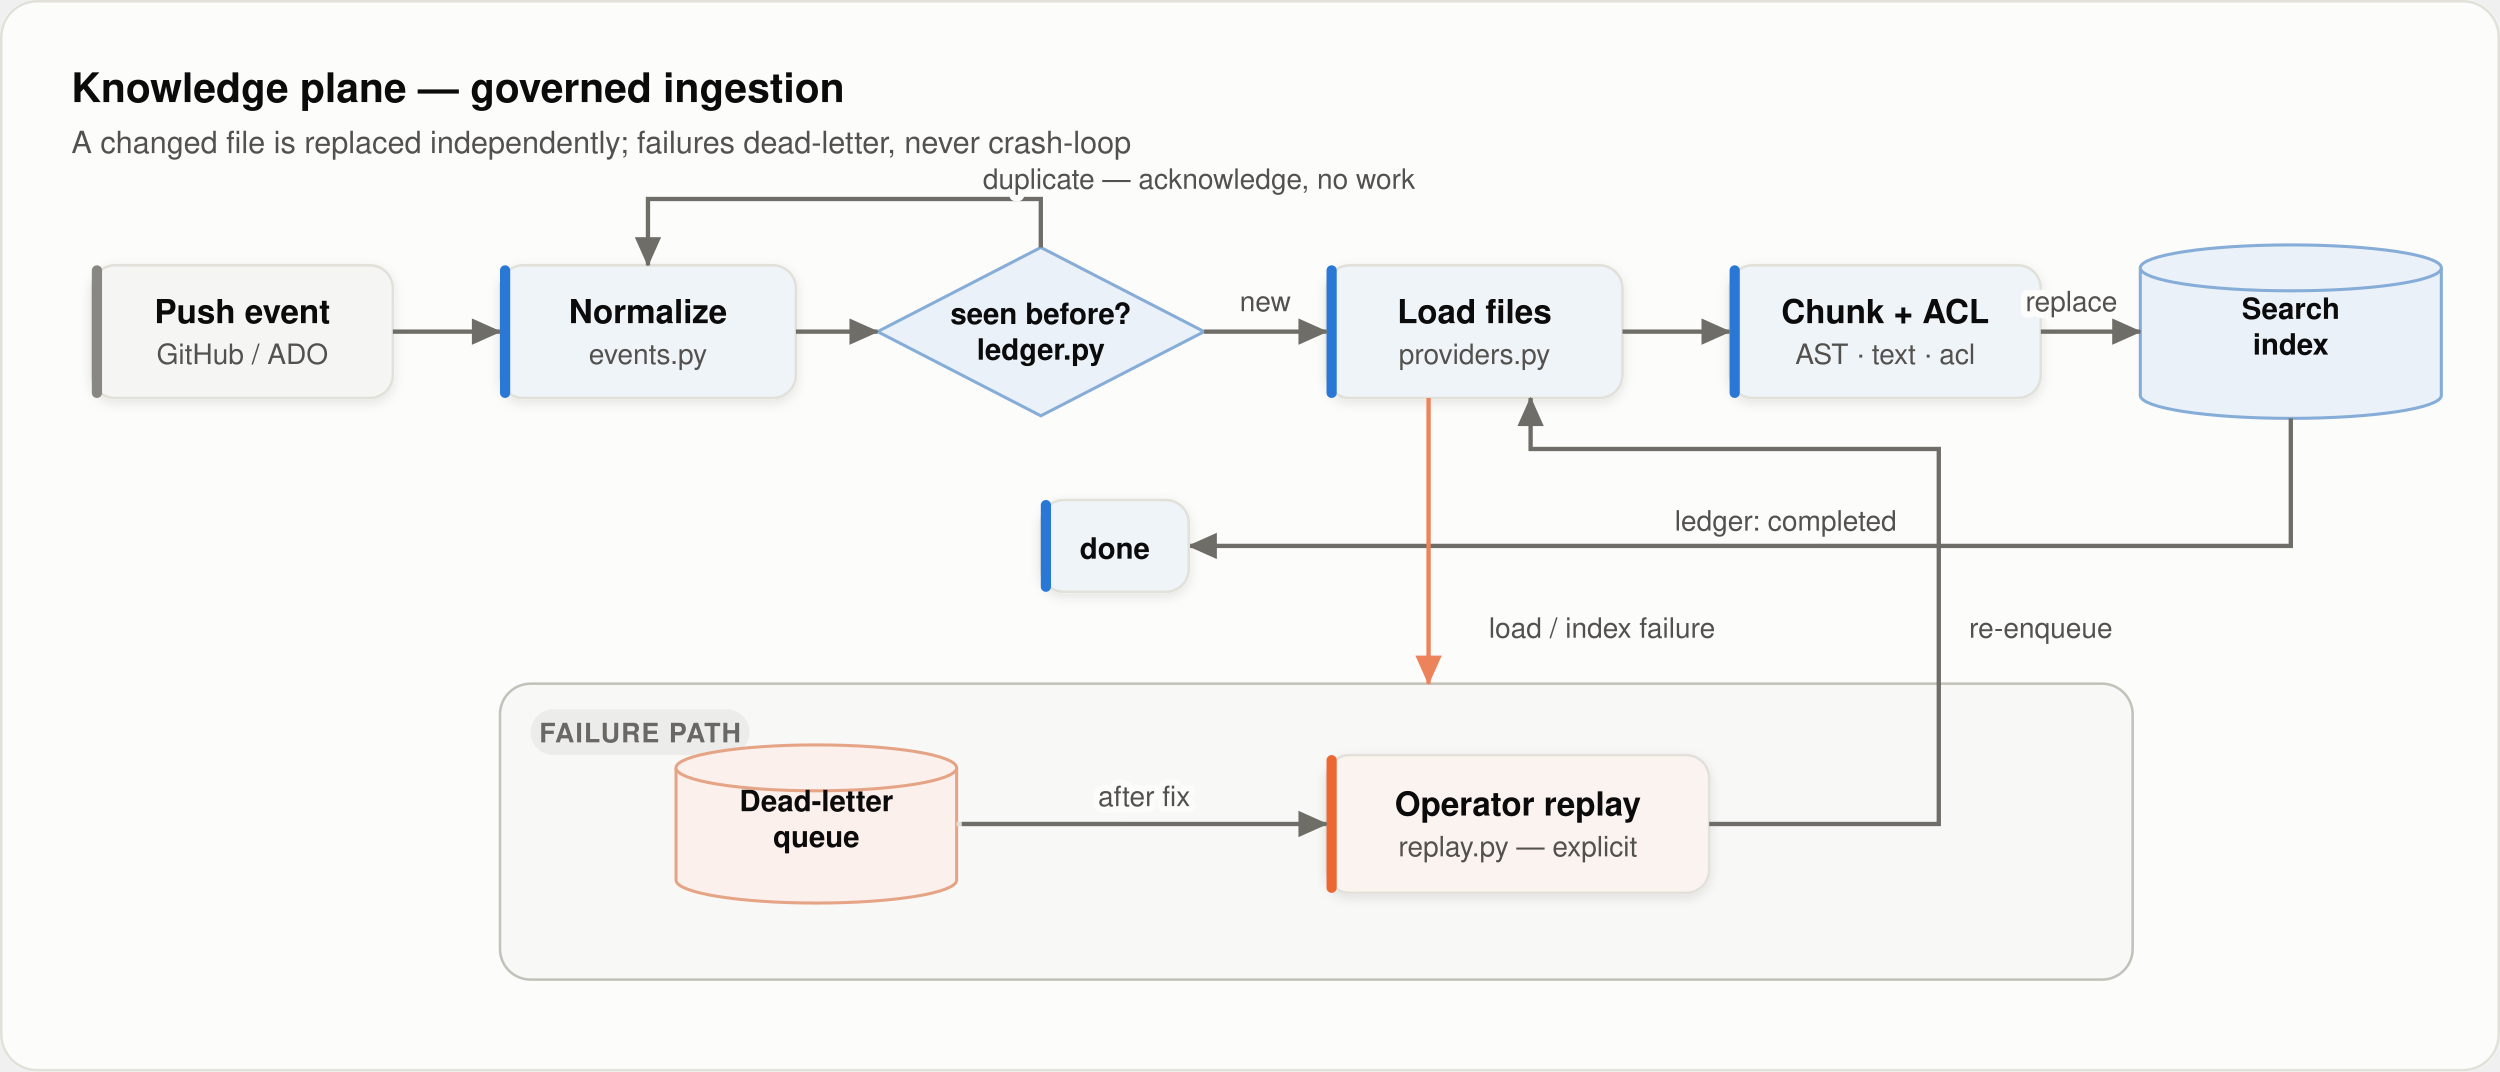
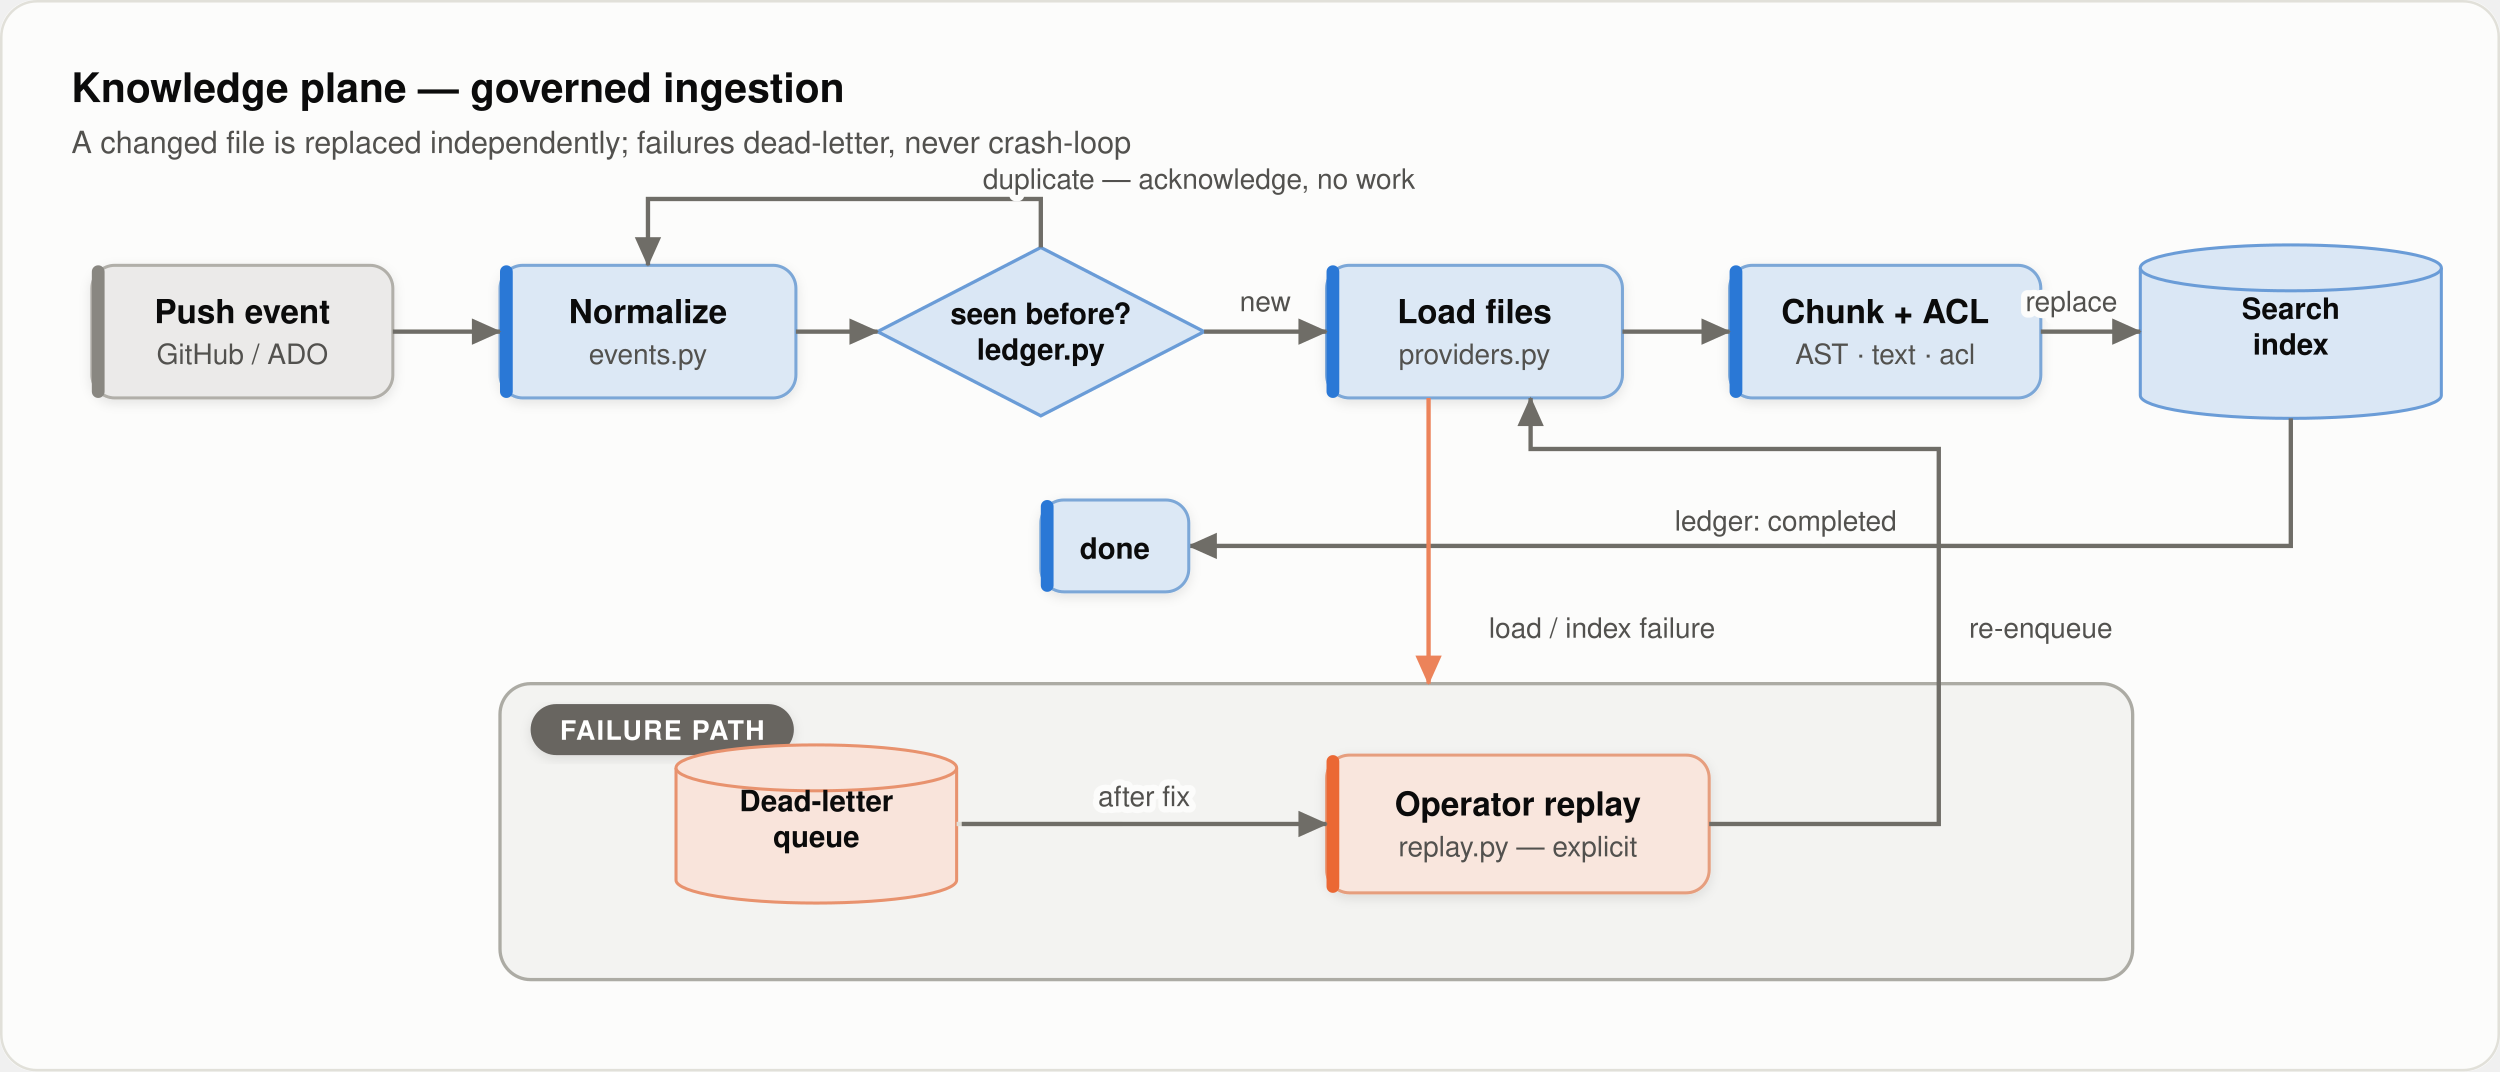
<svg xmlns="http://www.w3.org/2000/svg" viewBox="0 0 980 420" font-family="system-ui, -apple-system, 'Segoe UI', Helvetica, Arial, sans-serif" role="img" aria-label="Ingestion pipeline: normalize, dedupe via ledger, chunk, attach ACLs, index; failures dead-letter and replay">
  <defs>
    <filter id="soft-light" x="-12%" y="-12%" width="124%" height="130%">
      <feDropShadow dx="0" dy="1.5" stdDeviation="2.2" flood-color="#000000" flood-opacity="0.10" />
    </filter>
    <marker id="arrow-light" viewBox="0 0 10 10" refX="8.6" refY="5" markerWidth="8" markerHeight="8" orient="auto-start-reverse">
      <path d="M 0.5 1.2 L 9 5 L 0.5 8.8 z" fill="#6f6d67" />
    </marker>
    <marker id="arrow-good-light" viewBox="0 0 10 10" refX="8.6" refY="5" markerWidth="8" markerHeight="8" orient="auto-start-reverse">
      <path d="M 0.5 1.2 L 9 5 L 0.5 8.8 z" fill="#0ca30c" />
    </marker>
    <marker id="arrow-bad-light" viewBox="0 0 10 10" refX="8.6" refY="5" markerWidth="8" markerHeight="8" orient="auto-start-reverse">
      <path d="M 0.5 1.2 L 9 5 L 0.5 8.8 z" fill="#d03b3b" />
    </marker>
    <marker id="arrow-warn-light" viewBox="0 0 10 10" refX="8.6" refY="5" markerWidth="8" markerHeight="8" orient="auto-start-reverse">
      <path d="M 0.5 1.2 L 9 5 L 0.5 8.8 z" fill="#ec835a" />
    </marker>
  </defs>
  <rect x="0" y="0" width="980" height="420" rx="14" fill="#fcfcfb" />
  <rect x="0.5" y="0.5" width="979" height="419" rx="14" fill="none" stroke="#e1e0d9" stroke-width="1" />
  <text x="28" y="40" font-size="16" text-anchor="start" fill="#0b0b0b" font-weight="700">Knowledge plane — governed ingestion</text>
  <text x="28" y="60" font-size="12" text-anchor="start" fill="#52514e" font-weight="normal">A changed file is replaced independently; failures dead-letter, never crash-loop</text>
-   <rect x="36" y="104" width="118" height="52" rx="9" fill="#f5f5f4" stroke="#e1e0d9" stroke-width="1" filter="url(#soft-light)" />
-   <rect x="36" y="104" width="4" height="52" rx="2" fill="#898781" />
+   <rect x="36" y="104" width="118" height="52" rx="9" fill="#ebeae9" stroke="#b1afa9" stroke-width="1.2" filter="url(#soft-light)" />
+   <rect x="36" y="104" width="5" height="52" rx="2.5" fill="#898781" />
  <text x="95.0" y="126.68" font-size="13" text-anchor="middle" fill="#0b0b0b" font-weight="600">Push event</text>
  <text x="95.0" y="142.68" font-size="11" text-anchor="middle" fill="#52514e" font-weight="normal">GitHub / ADO</text>
-   <rect x="196" y="104" width="116" height="52" rx="9" fill="#eff4f9" stroke="#e1e0d9" stroke-width="1" filter="url(#soft-light)" />
-   <rect x="196" y="104" width="4" height="52" rx="2" fill="#2a78d6" />
+   <rect x="196" y="104" width="116" height="52" rx="9" fill="#dce8f5" stroke="#7ca7d7" stroke-width="1.2" filter="url(#soft-light)" />
+   <rect x="196" y="104" width="5" height="52" rx="2.5" fill="#2a78d6" />
  <text x="254.0" y="126.68" font-size="13" text-anchor="middle" fill="#0b0b0b" font-weight="600">Normalize</text>
  <text x="254.0" y="142.68" font-size="11" text-anchor="middle" fill="#52514e" font-weight="normal">events.py</text>
-   <polygon points="408,97.0 472.0,130 408,163.0 344.0,130" fill="#ebf1f8" stroke="#86acd8" stroke-width="1.2" />
+   <polygon points="408,97.0 472.0,130 408,163.0 344.0,130" fill="#dae7f5" stroke="#6a9cd7" stroke-width="1.3" />
  <text x="408" y="127" font-size="11.5" text-anchor="middle" fill="#0b0b0b" font-weight="600">seen before?</text>
  <text x="408" y="141" font-size="11.5" text-anchor="middle" fill="#0b0b0b" font-weight="600">ledger.py</text>
-   <rect x="520" y="104" width="116" height="52" rx="9" fill="#eff4f9" stroke="#e1e0d9" stroke-width="1" filter="url(#soft-light)" />
-   <rect x="520" y="104" width="4" height="52" rx="2" fill="#2a78d6" />
+   <rect x="520" y="104" width="116" height="52" rx="9" fill="#dce8f5" stroke="#7ca7d7" stroke-width="1.2" filter="url(#soft-light)" />
+   <rect x="520" y="104" width="5" height="52" rx="2.5" fill="#2a78d6" />
  <text x="578.0" y="126.68" font-size="13" text-anchor="middle" fill="#0b0b0b" font-weight="600">Load files</text>
  <text x="578.0" y="142.68" font-size="11" text-anchor="middle" fill="#52514e" font-weight="normal">providers.py</text>
-   <rect x="678" y="104" width="122" height="52" rx="9" fill="#eff4f9" stroke="#e1e0d9" stroke-width="1" filter="url(#soft-light)" />
-   <rect x="678" y="104" width="4" height="52" rx="2" fill="#2a78d6" />
+   <rect x="678" y="104" width="122" height="52" rx="9" fill="#dce8f5" stroke="#7ca7d7" stroke-width="1.2" filter="url(#soft-light)" />
+   <rect x="678" y="104" width="5" height="52" rx="2.5" fill="#2a78d6" />
  <text x="739.0" y="126.68" font-size="13" text-anchor="middle" fill="#0b0b0b" font-weight="600">Chunk + ACL</text>
  <text x="739.0" y="142.68" font-size="11" text-anchor="middle" fill="#52514e" font-weight="normal">AST · text · acl</text>
-   <path d="M 839.0 105 v 50 a 59.0 9 0 0 0 118 0 v -50" fill="#ebf1f8" stroke="#86acd8" stroke-width="1.2" />
-   <ellipse cx="898" cy="105" rx="59.0" ry="9" fill="#ebf1f8" stroke="#86acd8" stroke-width="1.2" />
+   <path d="M 839.0 105 v 50 a 59.0 9 0 0 0 118 0 v -50" fill="#dae7f5" stroke="#6a9cd7" stroke-width="1.2" />
+   <ellipse cx="898" cy="105" rx="59.0" ry="9" fill="#dae7f5" stroke="#6a9cd7" stroke-width="1.2" />
  <text x="898" y="125.0" font-size="11.5" text-anchor="middle" fill="#0b0b0b" font-weight="600">Search</text>
  <text x="898" y="139.0" font-size="11.5" text-anchor="middle" fill="#0b0b0b" font-weight="600">index</text>
  <path d="M 154 130 L 196 130" fill="none" stroke="#6f6d67" stroke-width="1.7" marker-end="url(#arrow-light)" />
  <path d="M 312 130 L 344 130" fill="none" stroke="#6f6d67" stroke-width="1.7" marker-end="url(#arrow-light)" />
  <path d="M 472 130 L 520 130" fill="none" stroke="#6f6d67" stroke-width="1.7" marker-end="url(#arrow-light)" />
  <text x="496.0" y="122" font-size="11" text-anchor="middle" fill="#52514e" font-weight="normal" paint-order="stroke" stroke="#fcfcfb" stroke-width="5" stroke-linejoin="round">new</text>
  <path d="M 636 130 L 678 130" fill="none" stroke="#6f6d67" stroke-width="1.7" marker-end="url(#arrow-light)" />
  <path d="M 800 130 L 839 130" fill="none" stroke="#6f6d67" stroke-width="1.7" marker-end="url(#arrow-light)" />
  <text x="812" y="122" font-size="11" text-anchor="middle" fill="#52514e" font-weight="normal" paint-order="stroke" stroke="#fcfcfb" stroke-width="5" stroke-linejoin="round">replace</text>
  <path d="M 408 97 L 408 78 L 254 78 L 254 104" fill="none" stroke="#6f6d67" stroke-width="1.7" marker-end="url(#arrow-light)" />
  <text x="470" y="74" font-size="11" text-anchor="middle" fill="#52514e" font-weight="normal" paint-order="stroke" stroke="#fcfcfb" stroke-width="5" stroke-linejoin="round">duplicate — acknowledge, no work</text>
  <path d="M 898 164 L 898 214 L 466 214" fill="none" stroke="#6f6d67" stroke-width="1.7" marker-end="url(#arrow-light)" />
  <text x="700" y="208" font-size="11" text-anchor="middle" fill="#52514e" font-weight="normal" paint-order="stroke" stroke="#fcfcfb" stroke-width="5" stroke-linejoin="round">ledger: completed</text>
-   <rect x="408" y="196" width="58" height="36" rx="9" fill="#eff4f9" stroke="#e1e0d9" stroke-width="1" filter="url(#soft-light)" />
-   <rect x="408" y="196" width="4" height="36" rx="2" fill="#2a78d6" />
+   <rect x="408" y="196" width="58" height="36" rx="9" fill="#dce8f5" stroke="#7ca7d7" stroke-width="1.2" filter="url(#soft-light)" />
+   <rect x="408" y="196" width="5" height="36" rx="2.5" fill="#2a78d6" />
  <text x="437" y="219" font-size="11.5" text-anchor="middle" fill="#0b0b0b" font-weight="600">done</text>
-   <rect x="196" y="268" width="640" height="116" rx="12" fill="#f8f8f7" stroke="#c2c1ba" stroke-width="1" />
-   <rect x="208" y="278" width="85.8" height="18" rx="9" fill="#ececea" />
-   <text x="250.9" y="291" font-size="10.5" text-anchor="middle" fill="#6a6864" font-weight="600" letter-spacing="0.04em">FAILURE PATH</text>
-   <path d="M 265.0 301 v 44 a 55.0 9 0 0 0 110 0 v -44" fill="#fbf0eb" stroke="#e6a486" stroke-width="1.2" />
-   <ellipse cx="320" cy="301" rx="55.0" ry="9" fill="#fbf0eb" stroke="#e6a486" stroke-width="1.2" />
+   <rect x="196" y="268" width="640" height="116" rx="12" fill="#f3f3f1" stroke="#acaba4" stroke-width="1.3" />
+   <rect x="208" y="276" width="103.2" height="20" rx="10" fill="#676561" filter="url(#soft-light)" />
+   <text x="259.6" y="290" font-size="10.5" text-anchor="middle" fill="#ffffff" font-weight="700" letter-spacing="0.05em">FAILURE PATH</text>
+   <path d="M 265.0 301 v 44 a 55.0 9 0 0 0 110 0 v -44" fill="#f9e4db" stroke="#e8926e" stroke-width="1.2" />
+   <ellipse cx="320" cy="301" rx="55.0" ry="9" fill="#f9e4db" stroke="#e8926e" stroke-width="1.2" />
  <text x="320" y="318.0" font-size="11.5" text-anchor="middle" fill="#0b0b0b" font-weight="600">Dead-letter</text>
  <text x="320" y="332.0" font-size="11.5" text-anchor="middle" fill="#0b0b0b" font-weight="600">queue</text>
-   <rect x="520" y="296" width="150" height="54" rx="9" fill="#fbf3ef" stroke="#e1e0d9" stroke-width="1" filter="url(#soft-light)" />
-   <rect x="520" y="296" width="4" height="54" rx="2" fill="#eb6834" />
+   <rect x="520" y="296" width="150" height="54" rx="9" fill="#f9e6dd" stroke="#e69e7e" stroke-width="1.2" filter="url(#soft-light)" />
+   <rect x="520" y="296" width="5" height="54" rx="2.5" fill="#eb6834" />
  <text x="595.0" y="319.68" font-size="13" text-anchor="middle" fill="#0b0b0b" font-weight="600">Operator replay</text>
  <text x="595.0" y="335.68" font-size="11" text-anchor="middle" fill="#52514e" font-weight="normal">replay.py — explicit</text>
  <path d="M 560 156 L 560 268" fill="none" stroke="#ec835a" stroke-width="1.7" marker-end="url(#arrow-warn-light)" />
  <text x="628" y="250" font-size="11" text-anchor="middle" fill="#52514e" font-weight="normal" paint-order="stroke" stroke="#fcfcfb" stroke-width="5" stroke-linejoin="round">load / index failure</text>
  <path d="M 375 323 L 440 323" fill="none" stroke="#e1e0d9" stroke-width="1.7" />
  <path d="M 377 323 L 520 323" fill="none" stroke="#6f6d67" stroke-width="1.7" marker-end="url(#arrow-light)" />
  <text x="448.5" y="316" font-size="11" text-anchor="middle" fill="#52514e" font-weight="normal" paint-order="stroke" stroke="#fcfcfb" stroke-width="5" stroke-linejoin="round">after fix</text>
  <path d="M 670 323 L 760 323 L 760 176 L 600 176 L 600 156" fill="none" stroke="#6f6d67" stroke-width="1.7" marker-end="url(#arrow-light)" />
  <text x="800" y="250" font-size="11" text-anchor="middle" fill="#52514e" font-weight="normal" paint-order="stroke" stroke="#fcfcfb" stroke-width="5" stroke-linejoin="round">re-enqueue</text>
</svg>
